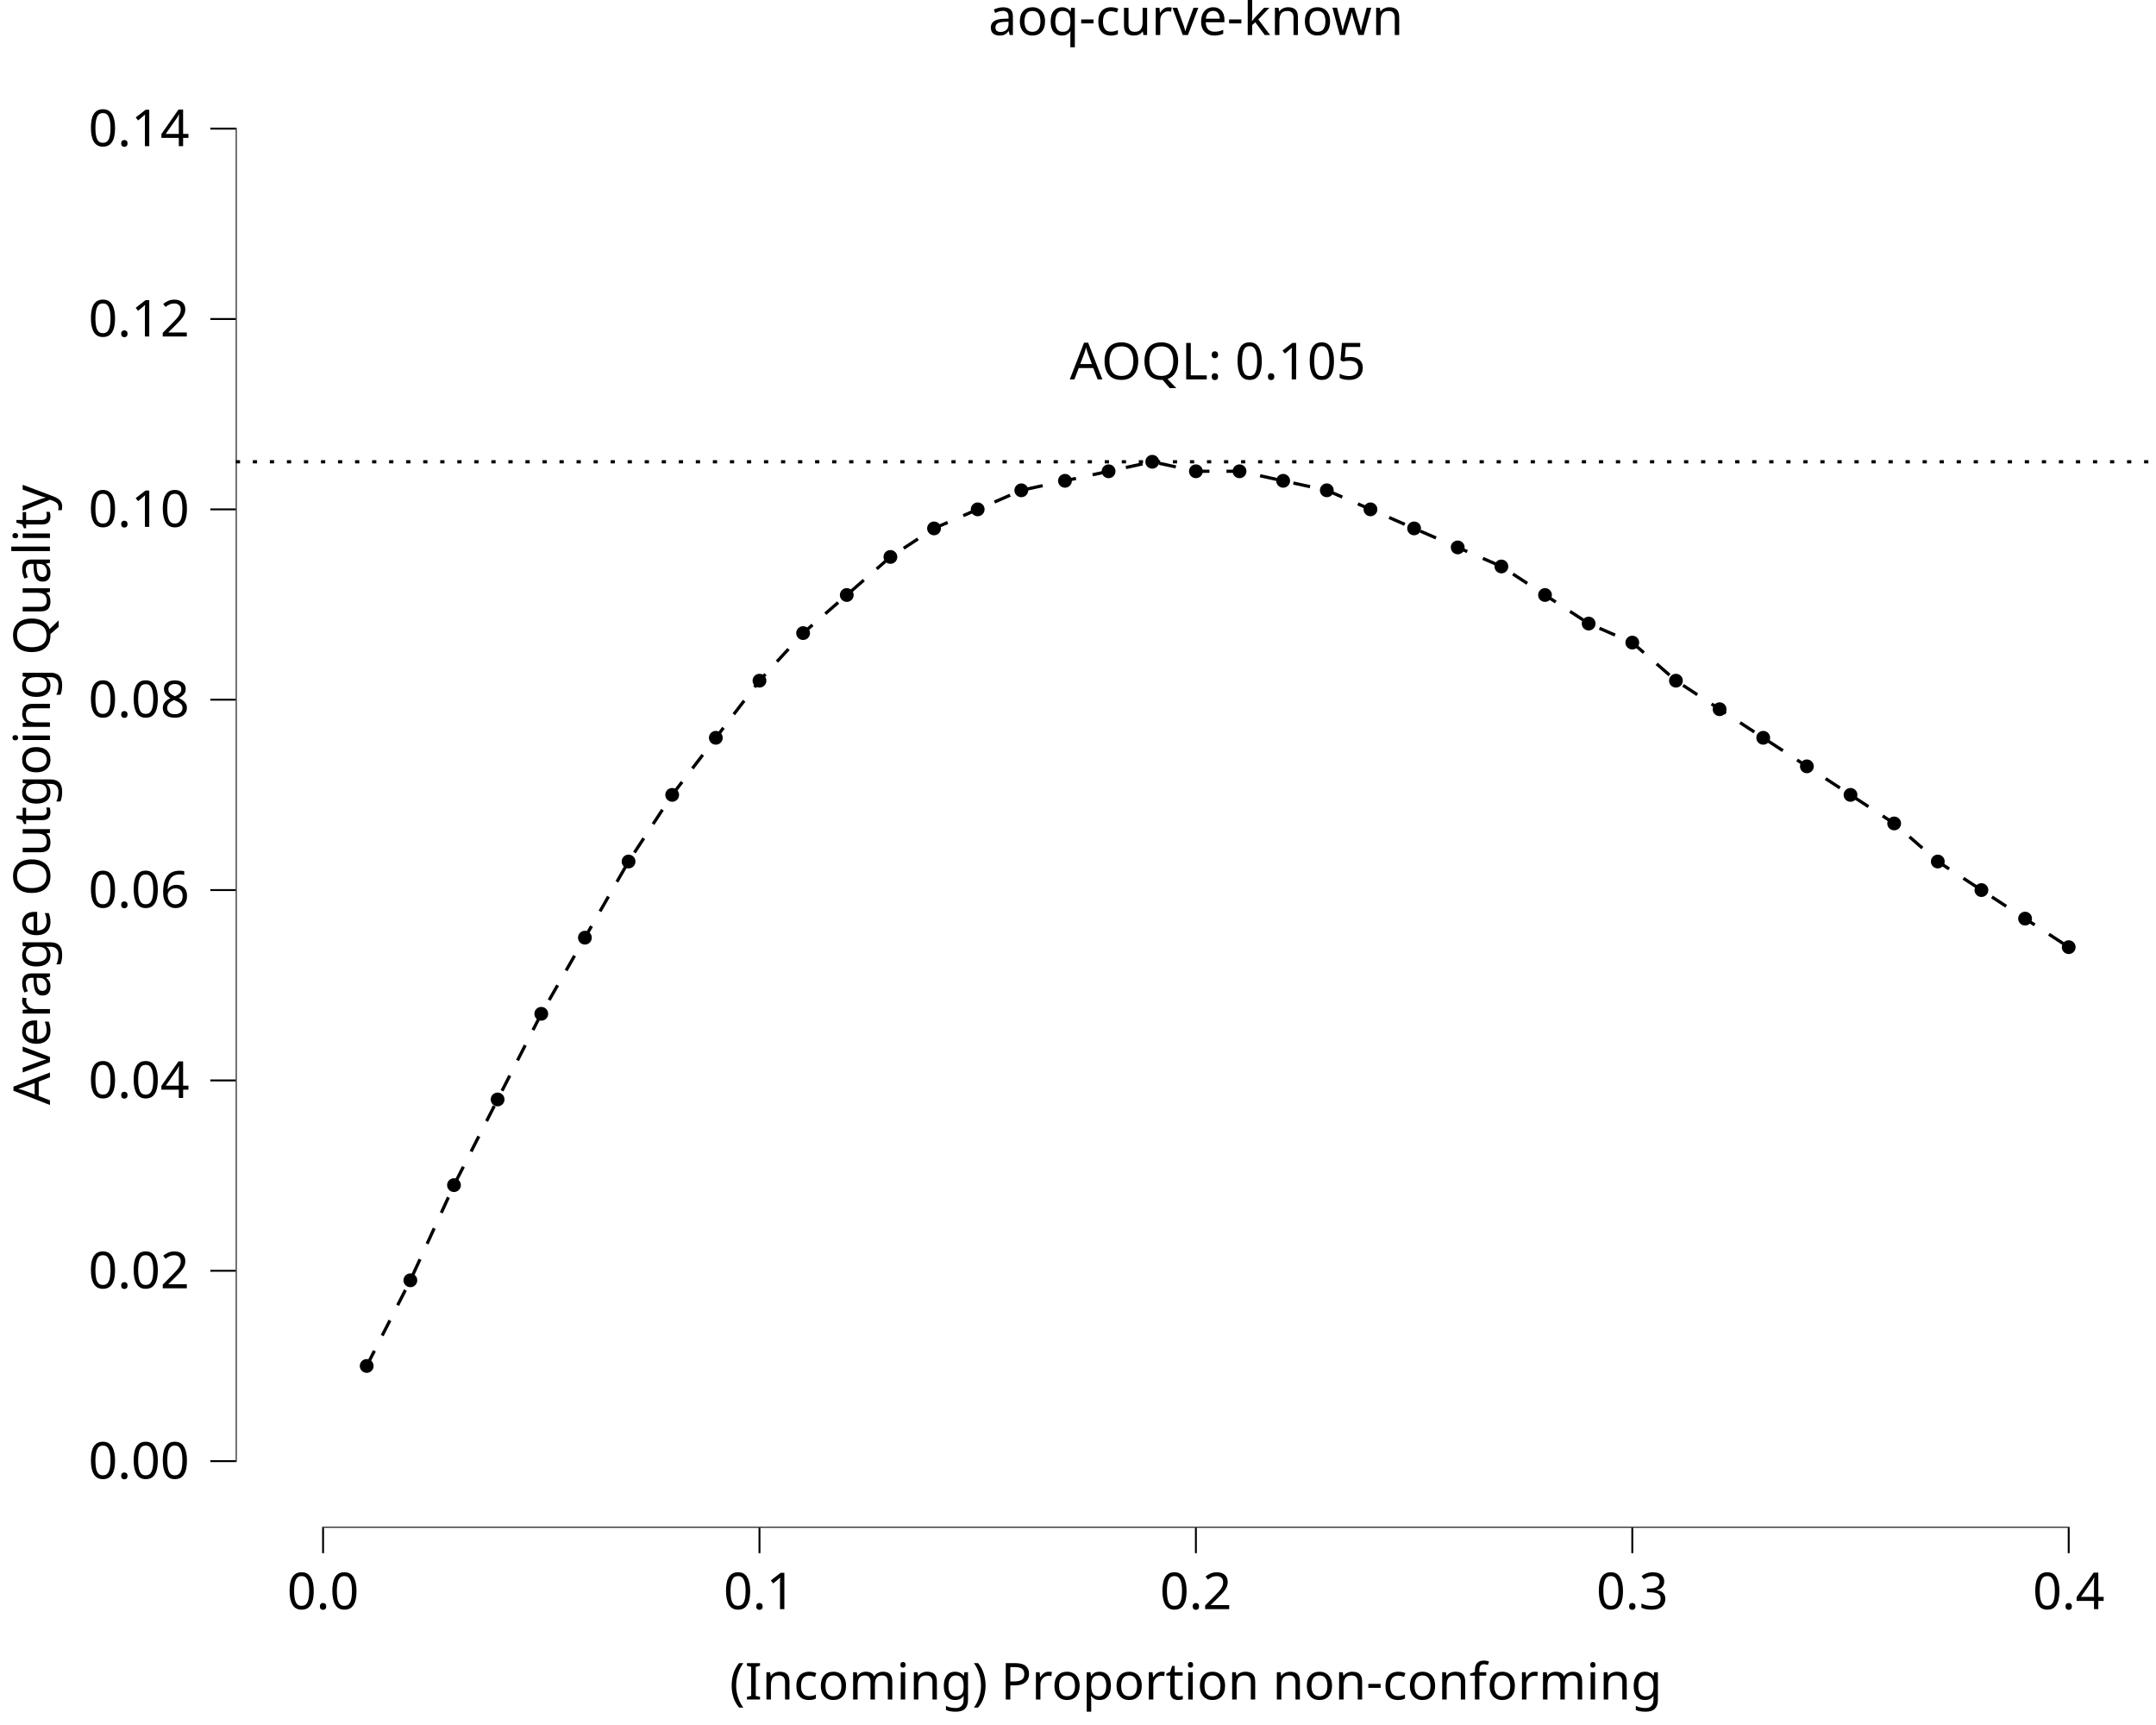
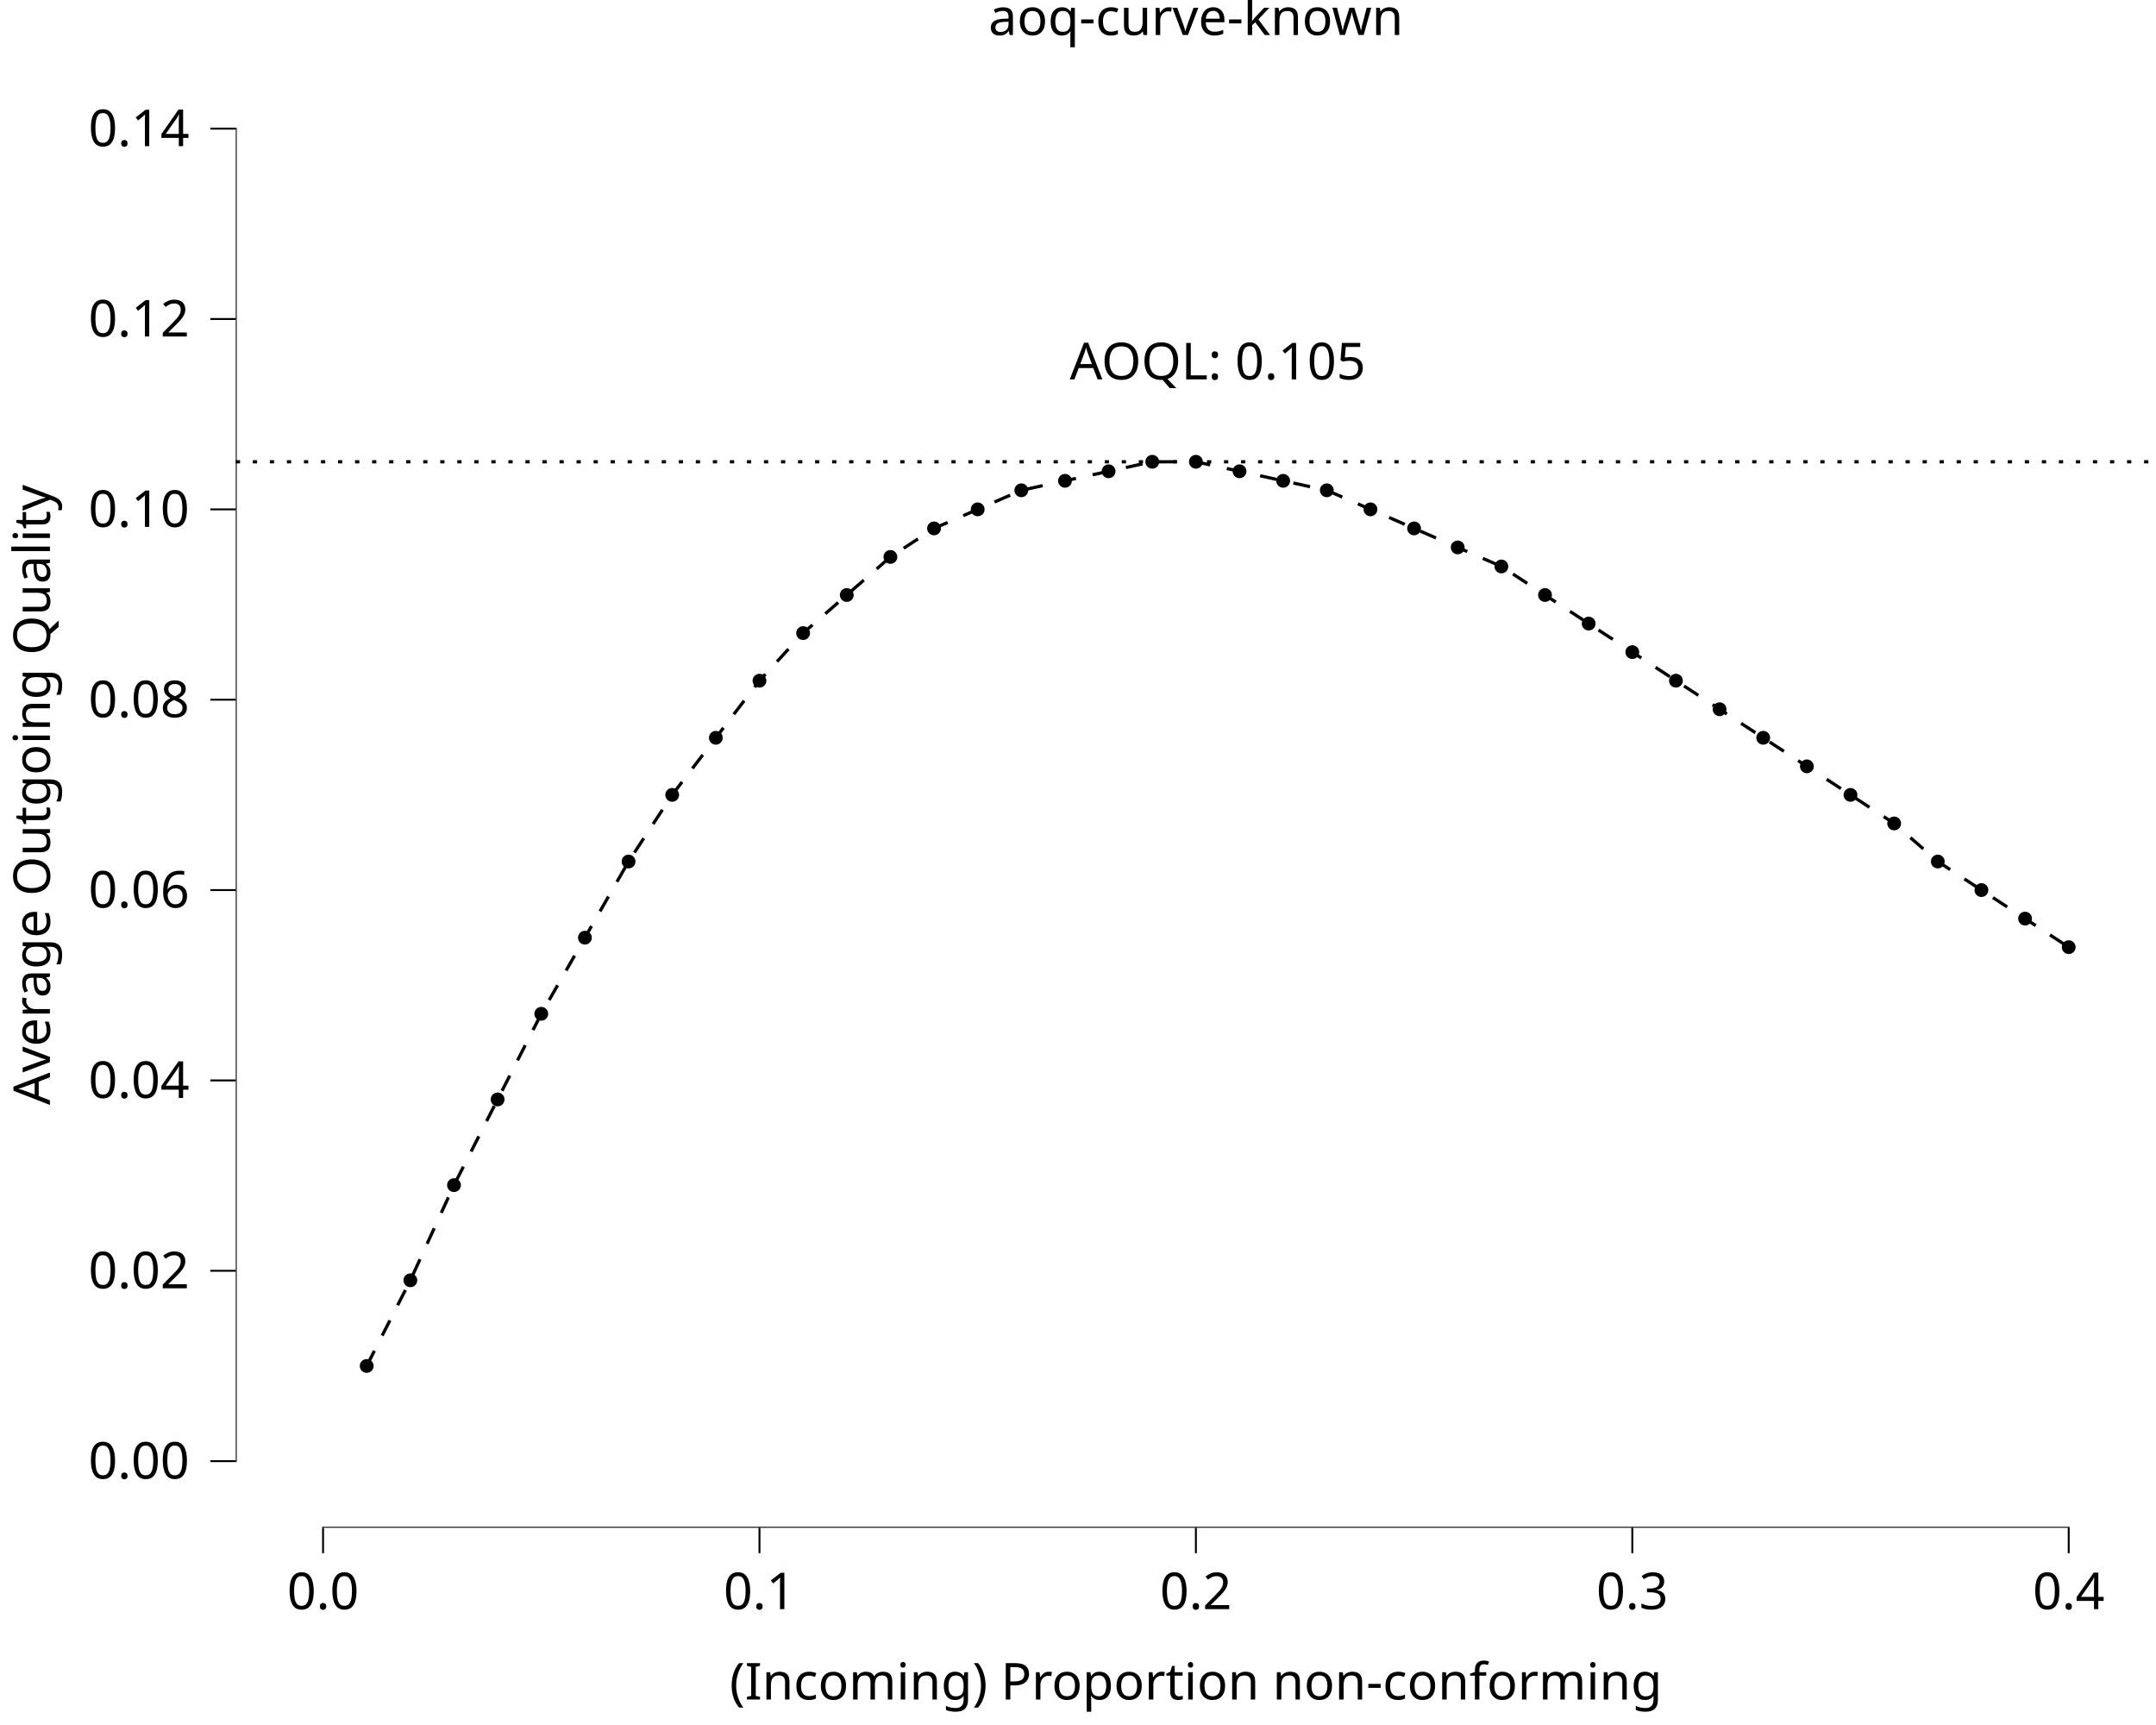
<svg xmlns="http://www.w3.org/2000/svg" class="svglite" data-engine-version="2.0" width="720.00pt" height="576.00pt" viewBox="0 0 720.00 576.00">
  <defs>
    <style type="text/css">
    .svglite line, .svglite polyline, .svglite polygon, .svglite path, .svglite rect, .svglite circle {
      fill: none;
      stroke: #000000;
      stroke-linecap: round;
      stroke-linejoin: round;
      stroke-miterlimit: 10.00;
    }
  </style>
  </defs>
  <rect width="100%" height="100%" style="stroke: none; fill: #FFFFFF;" />
  <defs>
    <clipPath id="cpMC4wMHw3MjAuMDB8MC4wMHw1NzYuMDA=">
      <rect x="0.00" y="0.00" width="720.00" height="576.00" />
    </clipPath>
  </defs>
  <g clip-path="url(#cpMC4wMHw3MjAuMDB8MC4wMHw1NzYuMDA=)">
    <rect x="-0" y="0.00" width="720.00" height="576.00" style="stroke-width: 10.67; stroke: none;" />
  </g>
  <defs>
    <clipPath id="cpNzguNzR8NzIwLjAwfDIwLjcxfDUxMC4xNA==">
      <rect x="78.74" y="20.71" width="641.26" height="489.43" />
    </clipPath>
  </defs>
  <g clip-path="url(#cpNzguNzR8NzIwLjAwfDIwLjcxfDUxMC4xNA==)">
    <rect x="78.74" y="20.71" width="641.26" height="489.43" style="stroke-width: 10.67; stroke: none;" />
    <circle cx="122.46" cy="456.11" r="1.95" style="stroke-width: 0.71; fill: #000000;" />
    <circle cx="137.04" cy="427.51" r="1.95" style="stroke-width: 0.71; fill: #000000;" />
    <circle cx="151.61" cy="395.73" r="1.95" style="stroke-width: 0.71; fill: #000000;" />
    <circle cx="166.18" cy="367.12" r="1.95" style="stroke-width: 0.71; fill: #000000;" />
    <circle cx="180.76" cy="338.52" r="1.95" style="stroke-width: 0.71; fill: #000000;" />
    <circle cx="195.33" cy="313.10" r="1.95" style="stroke-width: 0.71; fill: #000000;" />
    <circle cx="209.91" cy="287.67" r="1.95" style="stroke-width: 0.71; fill: #000000;" />
    <circle cx="224.48" cy="265.42" r="1.95" style="stroke-width: 0.71; fill: #000000;" />
    <circle cx="239.05" cy="246.36" r="1.95" style="stroke-width: 0.71; fill: #000000;" />
    <circle cx="253.63" cy="227.29" r="1.95" style="stroke-width: 0.71; fill: #000000;" />
    <circle cx="268.20" cy="211.40" r="1.95" style="stroke-width: 0.71; fill: #000000;" />
    <circle cx="282.78" cy="198.68" r="1.95" style="stroke-width: 0.71; fill: #000000;" />
    <circle cx="297.35" cy="185.97" r="1.95" style="stroke-width: 0.71; fill: #000000;" />
    <circle cx="311.92" cy="176.44" r="1.95" style="stroke-width: 0.71; fill: #000000;" />
    <circle cx="326.50" cy="170.08" r="1.95" style="stroke-width: 0.71; fill: #000000;" />
    <circle cx="341.07" cy="163.72" r="1.95" style="stroke-width: 0.71; fill: #000000;" />
    <circle cx="355.65" cy="160.55" r="1.95" style="stroke-width: 0.71; fill: #000000;" />
    <circle cx="370.22" cy="157.37" r="1.95" style="stroke-width: 0.71; fill: #000000;" />
    <circle cx="384.80" cy="154.19" r="1.95" style="stroke-width: 0.71; fill: #000000;" />
-     <circle cx="399.37" cy="157.37" r="1.95" style="stroke-width: 0.71; fill: #000000;" />
+     <circle cx="399.37" cy="154.19" r="1.95" style="stroke-width: 0.71; fill: #000000;" />
    <circle cx="413.94" cy="157.37" r="1.95" style="stroke-width: 0.71; fill: #000000;" />
    <circle cx="428.52" cy="160.55" r="1.95" style="stroke-width: 0.71; fill: #000000;" />
    <circle cx="443.09" cy="163.72" r="1.95" style="stroke-width: 0.71; fill: #000000;" />
    <circle cx="457.67" cy="170.08" r="1.95" style="stroke-width: 0.71; fill: #000000;" />
    <circle cx="472.24" cy="176.44" r="1.95" style="stroke-width: 0.71; fill: #000000;" />
    <circle cx="486.81" cy="182.79" r="1.95" style="stroke-width: 0.71; fill: #000000;" />
    <circle cx="501.39" cy="189.15" r="1.95" style="stroke-width: 0.71; fill: #000000;" />
    <circle cx="515.96" cy="198.68" r="1.95" style="stroke-width: 0.71; fill: #000000;" />
    <circle cx="530.54" cy="208.22" r="1.95" style="stroke-width: 0.71; fill: #000000;" />
-     <circle cx="545.11" cy="214.57" r="1.95" style="stroke-width: 0.71; fill: #000000;" />
+     <circle cx="545.11" cy="217.75" r="1.95" style="stroke-width: 0.71; fill: #000000;" />
    <circle cx="559.68" cy="227.29" r="1.95" style="stroke-width: 0.71; fill: #000000;" />
    <circle cx="574.26" cy="236.82" r="1.95" style="stroke-width: 0.71; fill: #000000;" />
    <circle cx="588.83" cy="246.36" r="1.95" style="stroke-width: 0.71; fill: #000000;" />
    <circle cx="603.41" cy="255.89" r="1.95" style="stroke-width: 0.71; fill: #000000;" />
    <circle cx="617.98" cy="265.42" r="1.95" style="stroke-width: 0.71; fill: #000000;" />
    <circle cx="632.56" cy="274.96" r="1.95" style="stroke-width: 0.71; fill: #000000;" />
    <circle cx="647.13" cy="287.67" r="1.95" style="stroke-width: 0.71; fill: #000000;" />
    <circle cx="661.70" cy="297.21" r="1.95" style="stroke-width: 0.71; fill: #000000;" />
    <circle cx="676.28" cy="306.74" r="1.95" style="stroke-width: 0.71; fill: #000000;" />
    <circle cx="690.85" cy="316.27" r="1.95" style="stroke-width: 0.71; fill: #000000;" />
-     <polyline points="122.46,456.11 137.04,427.51 151.61,395.73 166.18,367.12 180.76,338.52 195.33,313.10 209.91,287.67 224.48,265.42 239.05,246.36 253.63,227.29 268.20,211.40 282.78,198.68 297.35,185.97 311.92,176.44 326.50,170.08 341.07,163.72 355.65,160.55 370.22,157.37 384.80,154.19 399.37,157.37 413.94,157.37 428.52,160.55 443.09,163.72 457.67,170.08 472.24,176.44 486.81,182.79 501.39,189.15 515.96,198.68 530.54,208.22 545.11,214.57 559.68,227.29 574.26,236.82 588.83,246.36 603.41,255.89 617.98,265.42 632.56,274.96 647.13,287.67 661.70,297.21 676.28,306.74 690.85,316.27 " style="stroke-width: 1.07; stroke-dasharray: 5.69,5.69; stroke-linecap: butt;" />
+     <polyline points="122.46,456.11 137.04,427.51 151.61,395.73 166.18,367.12 180.76,338.52 195.33,313.10 209.91,287.67 224.48,265.42 239.05,246.36 253.63,227.29 268.20,211.40 282.78,198.68 297.35,185.97 311.92,176.44 326.50,170.08 341.07,163.72 355.65,160.55 370.22,157.37 384.80,154.19 399.37,154.19 413.94,157.37 428.52,160.55 443.09,163.72 457.67,170.08 472.24,176.44 486.81,182.79 501.39,189.15 515.96,198.68 530.54,208.22 545.11,217.75 559.68,227.29 574.26,236.82 588.83,246.36 603.41,255.89 617.98,265.42 632.56,274.96 647.13,287.67 661.70,297.21 676.28,306.74 690.85,316.27 " style="stroke-width: 1.07; stroke-dasharray: 5.69,5.69; stroke-linecap: butt;" />
    <line x1="78.74" y1="154.19" x2="720.00" y2="154.19" style="stroke-width: 1.07; stroke-dasharray: 1.42,4.27; stroke-linecap: butt;" />
    <text x="406.66" y="126.69" text-anchor="middle" style="font-size: 17.07px; font-family: sans;" textLength="99.66px" lengthAdjust="spacingAndGlyphs">AOQL: 0.105</text>
    <line x1="107.57" y1="510.14" x2="691.17" y2="510.14" style="stroke-width: 0.64; stroke-linecap: butt;" />
    <line x1="78.74" y1="488.21" x2="78.74" y2="42.64" style="stroke-width: 0.64; stroke-linecap: butt;" />
    <rect x="78.74" y="20.71" width="641.26" height="489.43" style="stroke-width: 0.00; stroke: none;" />
  </g>
  <g clip-path="url(#cpMC4wMHw3MjAuMDB8MC4wMHw1NzYuMDA=)">
    <polyline points="78.74,510.14 78.74,20.71 " style="stroke-width: 0.00; stroke: none; stroke-linecap: butt;" />
    <text x="63.26" y="493.74" text-anchor="end" style="font-size: 17.00px; font-family: sans;" textLength="33.09px" lengthAdjust="spacingAndGlyphs">0.00</text>
    <text x="63.26" y="430.18" text-anchor="end" style="font-size: 17.00px; font-family: sans;" textLength="33.09px" lengthAdjust="spacingAndGlyphs">0.02</text>
    <text x="63.26" y="366.62" text-anchor="end" style="font-size: 17.00px; font-family: sans;" textLength="33.09px" lengthAdjust="spacingAndGlyphs">0.04</text>
    <text x="63.26" y="303.05" text-anchor="end" style="font-size: 17.00px; font-family: sans;" textLength="33.09px" lengthAdjust="spacingAndGlyphs">0.06</text>
    <text x="63.26" y="239.49" text-anchor="end" style="font-size: 17.00px; font-family: sans;" textLength="33.09px" lengthAdjust="spacingAndGlyphs">0.08</text>
    <text x="63.26" y="175.93" text-anchor="end" style="font-size: 17.00px; font-family: sans;" textLength="33.09px" lengthAdjust="spacingAndGlyphs">0.10</text>
    <text x="63.26" y="112.37" text-anchor="end" style="font-size: 17.00px; font-family: sans;" textLength="33.09px" lengthAdjust="spacingAndGlyphs">0.12</text>
    <text x="63.26" y="48.80" text-anchor="end" style="font-size: 17.00px; font-family: sans;" textLength="33.09px" lengthAdjust="spacingAndGlyphs">0.14</text>
    <polyline points="70.24,487.89 78.74,487.89 " style="stroke-width: 0.64; stroke-linecap: butt;" />
    <polyline points="70.24,424.33 78.74,424.33 " style="stroke-width: 0.64; stroke-linecap: butt;" />
    <polyline points="70.24,360.77 78.74,360.77 " style="stroke-width: 0.64; stroke-linecap: butt;" />
    <polyline points="70.24,297.21 78.74,297.21 " style="stroke-width: 0.64; stroke-linecap: butt;" />
    <polyline points="70.24,233.64 78.74,233.64 " style="stroke-width: 0.64; stroke-linecap: butt;" />
    <polyline points="70.24,170.08 78.74,170.08 " style="stroke-width: 0.64; stroke-linecap: butt;" />
    <polyline points="70.24,106.52 78.74,106.52 " style="stroke-width: 0.64; stroke-linecap: butt;" />
    <polyline points="70.24,42.95 78.74,42.95 " style="stroke-width: 0.64; stroke-linecap: butt;" />
    <polyline points="78.74,510.14 720.00,510.14 " style="stroke-width: 0.00; stroke: none; stroke-linecap: butt;" />
    <polyline points="107.89,518.64 107.89,510.14 " style="stroke-width: 0.64; stroke-linecap: butt;" />
    <polyline points="253.63,518.64 253.63,510.14 " style="stroke-width: 0.64; stroke-linecap: butt;" />
    <polyline points="399.37,518.64 399.37,510.14 " style="stroke-width: 0.64; stroke-linecap: butt;" />
    <polyline points="545.11,518.64 545.11,510.14 " style="stroke-width: 0.64; stroke-linecap: butt;" />
    <polyline points="690.85,518.64 690.85,510.14 " style="stroke-width: 0.64; stroke-linecap: butt;" />
    <text x="107.89" y="537.32" text-anchor="middle" style="font-size: 17.00px; font-family: sans;" textLength="23.63px" lengthAdjust="spacingAndGlyphs">0.0</text>
    <text x="253.63" y="537.32" text-anchor="middle" style="font-size: 17.00px; font-family: sans;" textLength="23.63px" lengthAdjust="spacingAndGlyphs">0.1</text>
    <text x="399.37" y="537.32" text-anchor="middle" style="font-size: 17.00px; font-family: sans;" textLength="23.63px" lengthAdjust="spacingAndGlyphs">0.2</text>
    <text x="545.11" y="537.32" text-anchor="middle" style="font-size: 17.00px; font-family: sans;" textLength="23.63px" lengthAdjust="spacingAndGlyphs">0.3</text>
    <text x="690.85" y="537.32" text-anchor="middle" style="font-size: 17.00px; font-family: sans;" textLength="23.63px" lengthAdjust="spacingAndGlyphs">0.4</text>
    <text x="399.37" y="567.49" text-anchor="middle" style="font-size: 17.00px; font-family: sans;" textLength="286.33px" lengthAdjust="spacingAndGlyphs">(Incoming) Proportion non-conforming</text>
    <text transform="translate(16.68,265.42) rotate(-90)" text-anchor="middle" style="font-size: 17.00px; font-family: sans;" textLength="194.70px" lengthAdjust="spacingAndGlyphs">Average Outgoing Quality</text>
    <text x="399.37" y="11.70" text-anchor="middle" style="font-size: 17.00px; font-family: sans;" textLength="130.43px" lengthAdjust="spacingAndGlyphs">aoq-curve-known</text>
  </g>
</svg>
